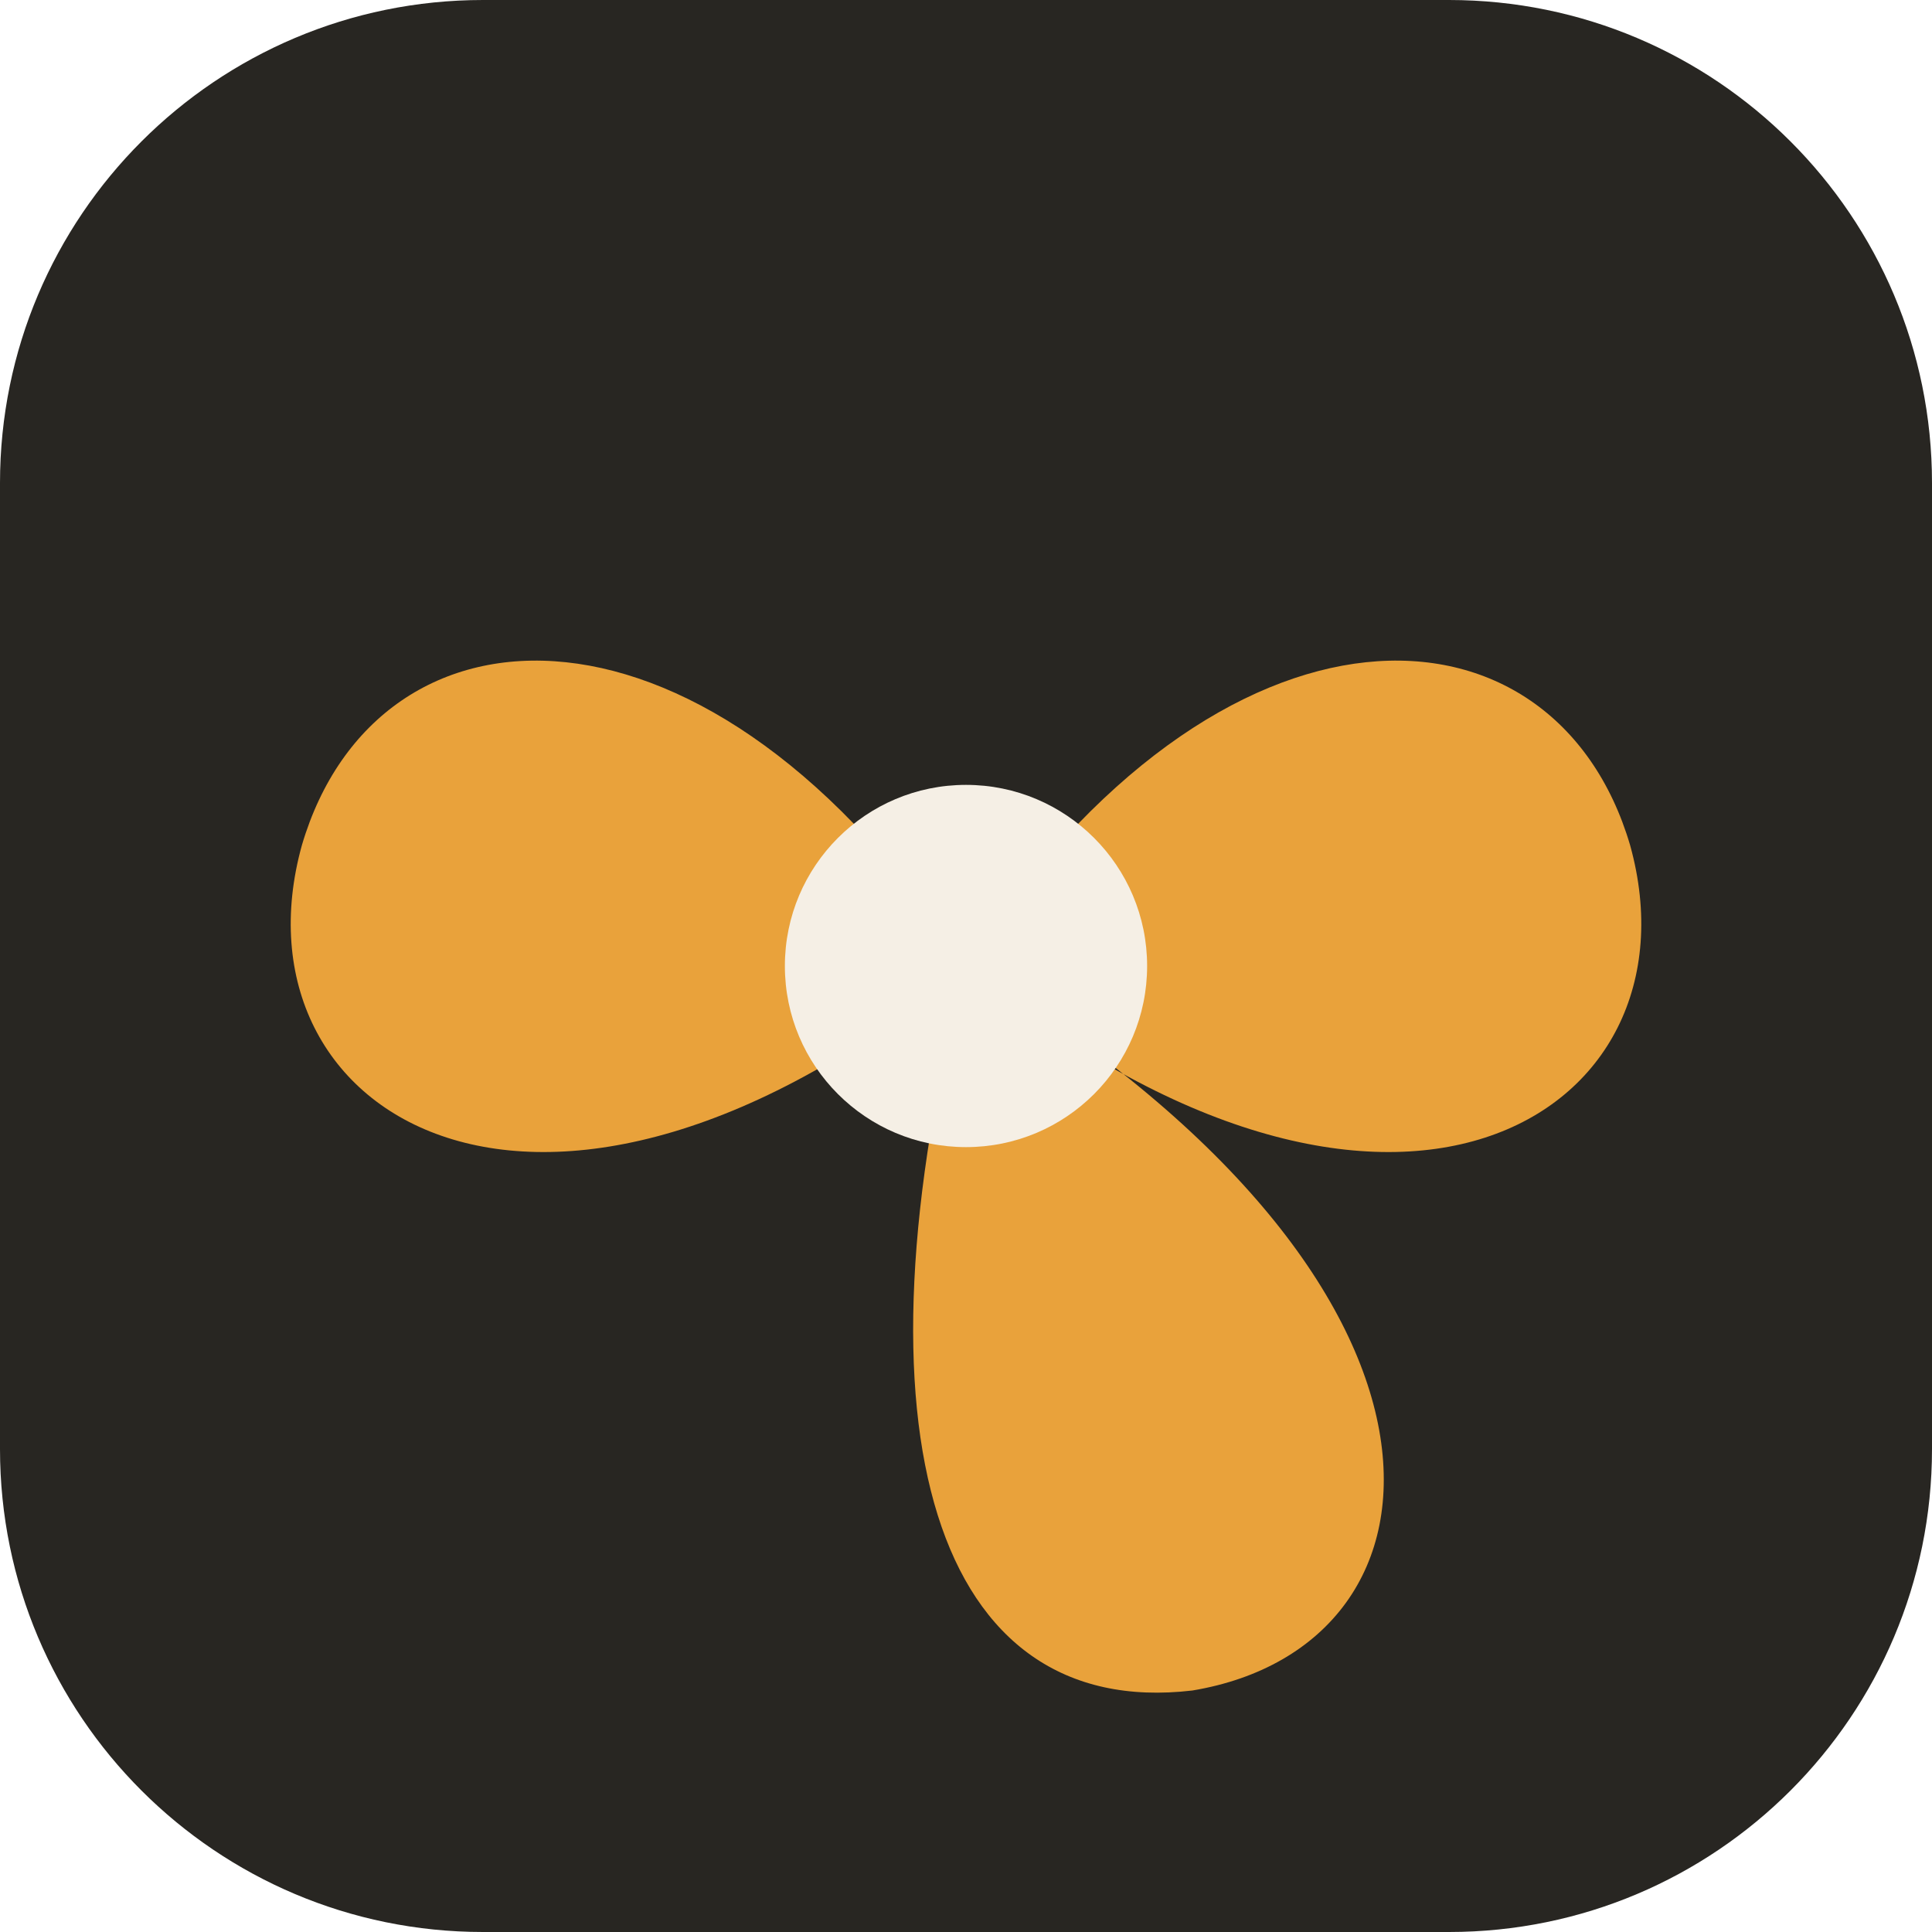
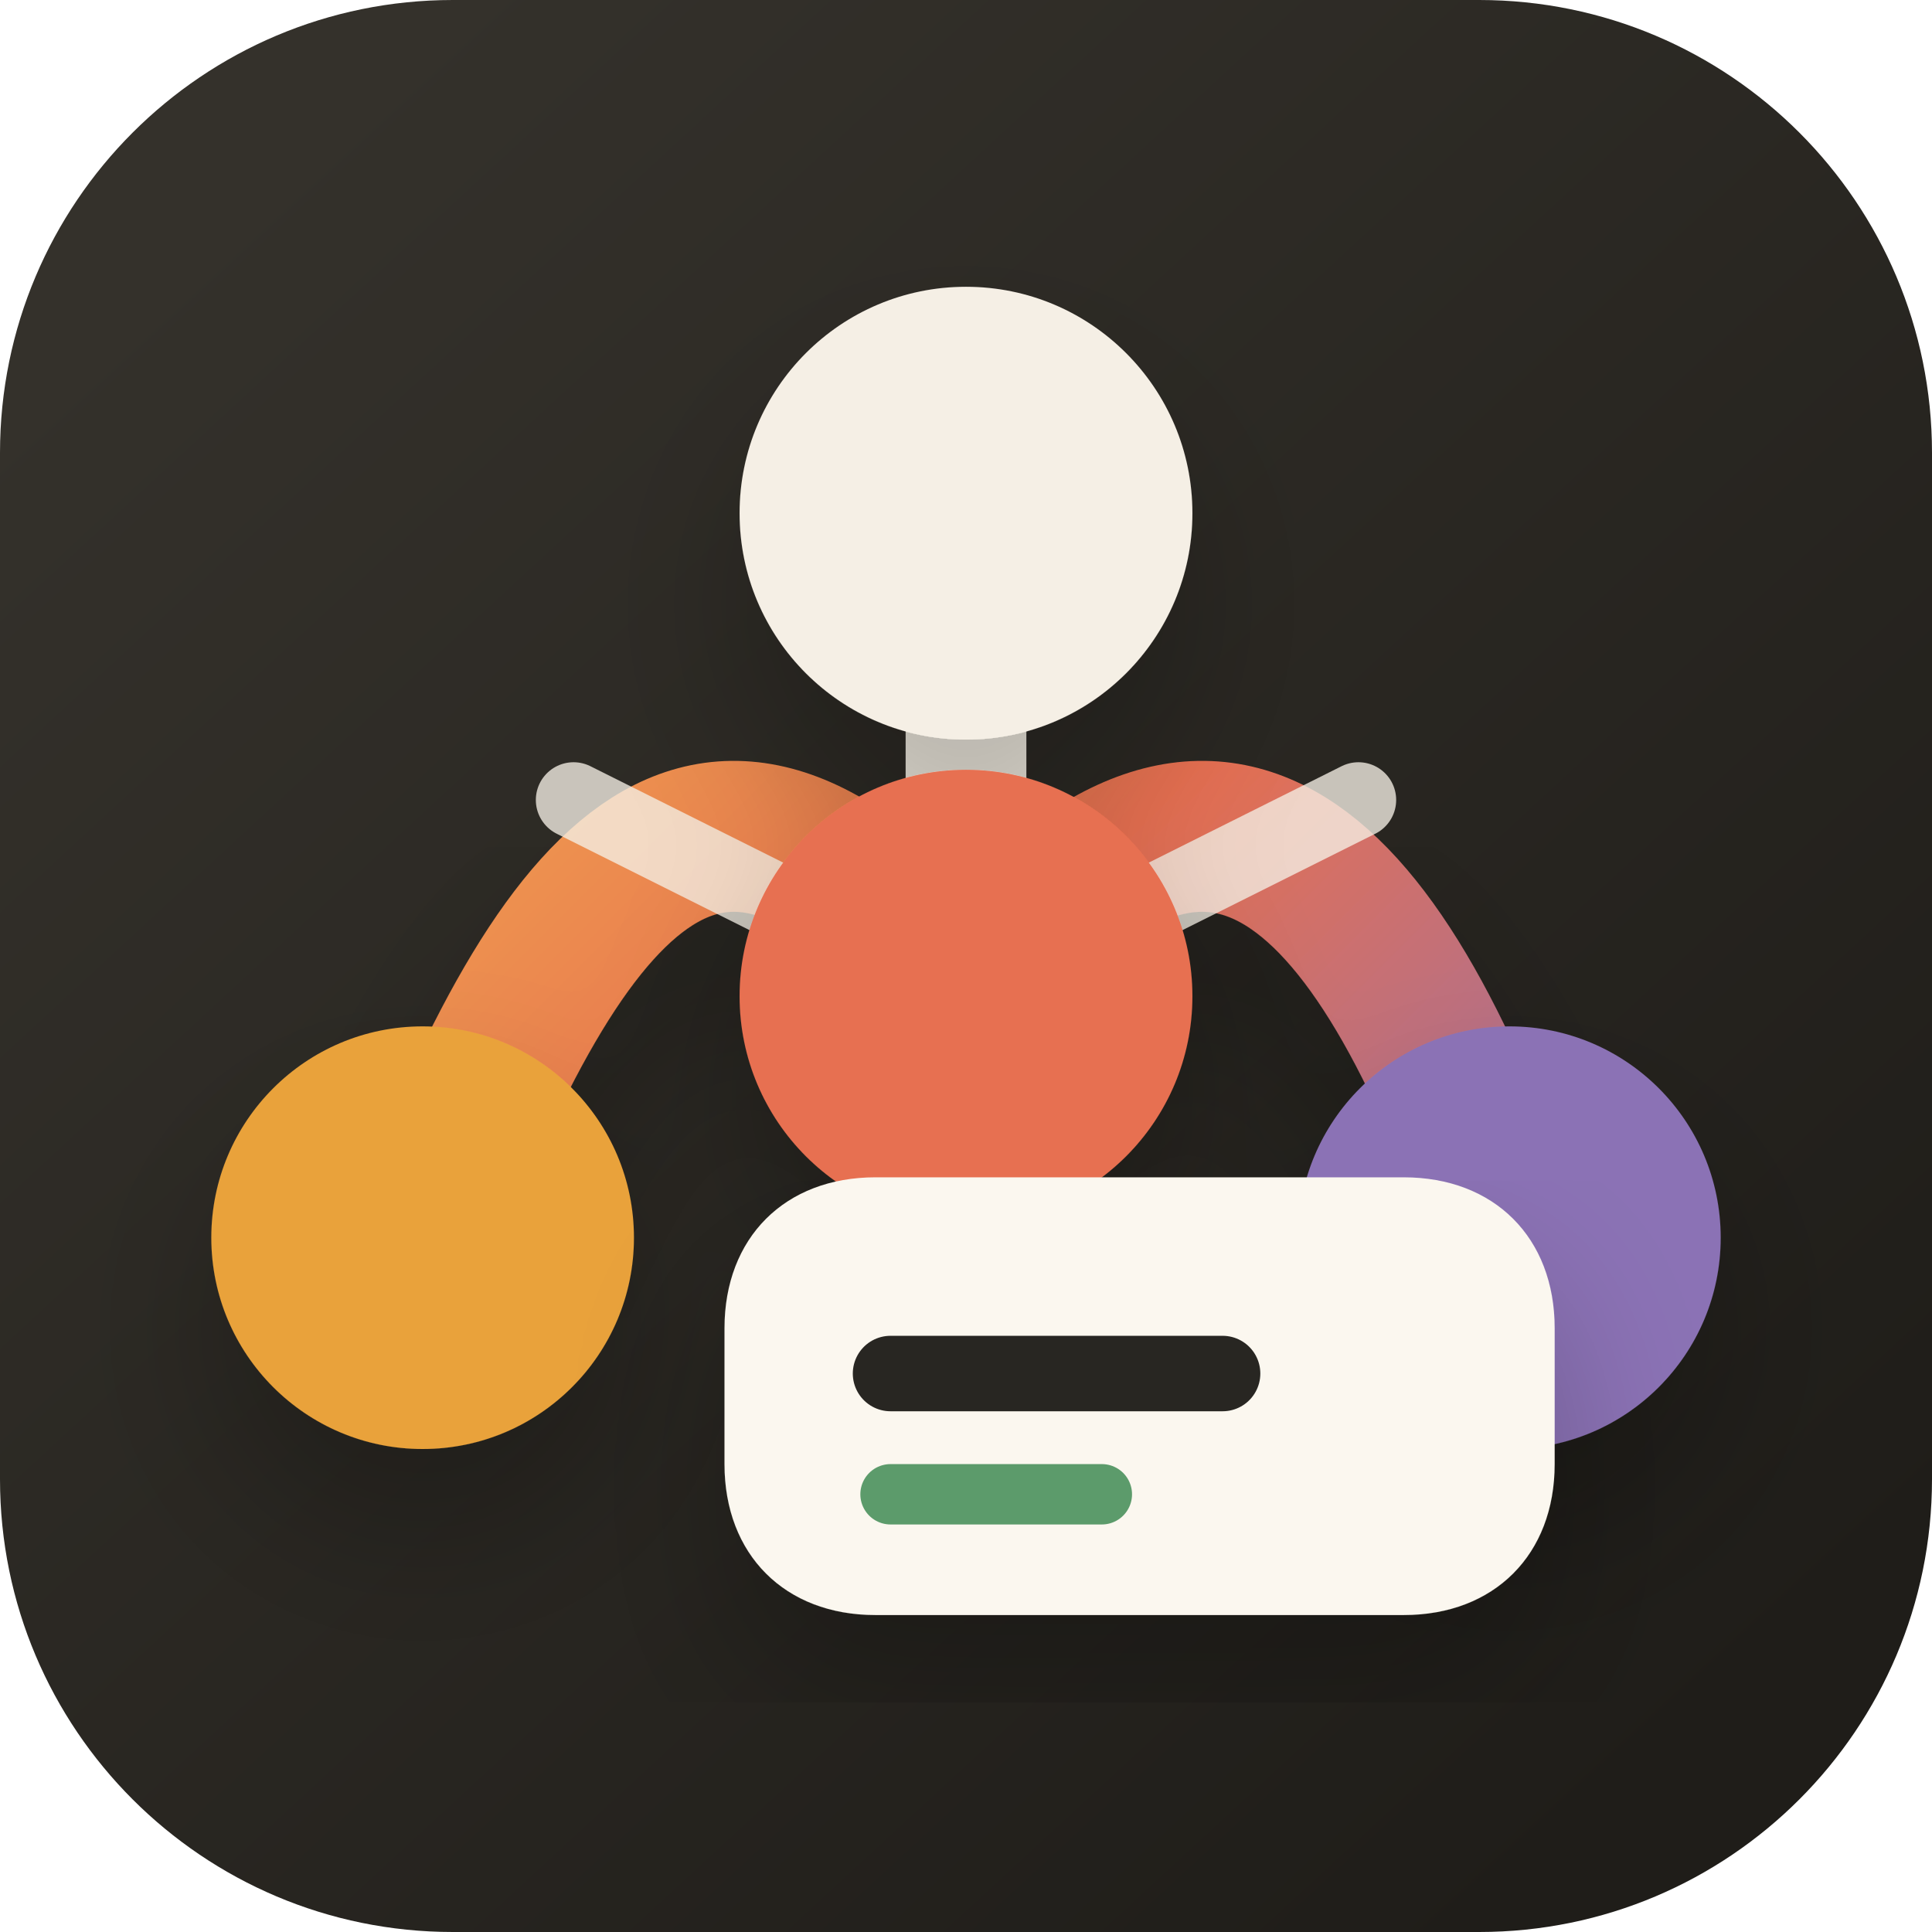
- <svg xmlns="http://www.w3.org/2000/svg" viewBox="0 0 128 128">
-   <rect width="128" height="128" rx="32" fill="#282622" />
-   <path d="M64 64C47 38 25 39 20 56c-5 18 16 31 44 8Zm0 0c17-26 39-25 44-8 5 18-16 31-44 8Zm0 0c-8 31-2 50 15 48 18-3 20-27-15-48Z" fill="#e9a23b" />
-   <circle cx="64" cy="64" r="12" fill="#f5efe5" />
+ <svg xmlns="http://www.w3.org/2000/svg" viewBox="0 0 128 128" role="img" aria-labelledby="title desc">
+   <defs>
+     <linearGradient id="bg" x1="16" y1="12" x2="112" y2="116" gradientUnits="userSpaceOnUse">
+       <stop offset="0" stop-color="#34312b" />
+       <stop offset="1" stop-color="#1f1d19" />
+     </linearGradient>
+     <linearGradient id="warm" x1="26" y1="24" x2="103" y2="101" gradientUnits="userSpaceOnUse">
+       <stop offset="0" stop-color="#f4b64e" />
+       <stop offset="0.52" stop-color="#e76f51" />
+       <stop offset="1" stop-color="#8b72b5" />
+     </linearGradient>
+     <filter id="shadow" x="-20%" y="-20%" width="140%" height="140%" color-interpolation-filters="sRGB">
+       <feDropShadow dx="0" dy="6" stdDeviation="5" flood-color="#000000" flood-opacity="0.22" />
+     </filter>
+   </defs>
+   <rect width="128" height="128" rx="30" fill="url(#bg)" />
+   <path d="M28 82 C38 56 48 46 64 66 C80 46 91 56 100 82" fill="none" stroke="url(#warm)" stroke-width="10" stroke-linecap="round" stroke-linejoin="round" filter="url(#shadow)" />
+   <path d="M64 66 V34" fill="none" stroke="#f5efe5" stroke-width="8" stroke-linecap="round" opacity="0.96" />
+   <path d="M38 53 L64 66 L90 53" fill="none" stroke="#f5efe5" stroke-width="5" stroke-linecap="round" stroke-linejoin="round" opacity="0.78" />
+   <g filter="url(#shadow)">
+     <circle cx="64" cy="34" r="15" fill="#f5efe5" />
+     <circle cx="28" cy="82" r="14" fill="#e9a23b" />
+     <circle cx="64" cy="66" r="15" fill="#e76f51" />
+     <circle cx="100" cy="82" r="14" fill="#8b72b5" />
+   </g>
+   <path d="M58 78 H93 C99 78 103 82 103 88 V97 C103 103 99 107 93 107 H58 C52 107 48 103 48 97 V88 C48 82 52 78 58 78 Z" fill="#fbf7ef" filter="url(#shadow)" />
+   <path d="M59 91 H81" stroke="#282622" stroke-width="5" stroke-linecap="round" />
+   <path d="M59 99 H73" stroke="#5c9b6b" stroke-width="4" stroke-linecap="round" />
</svg>
